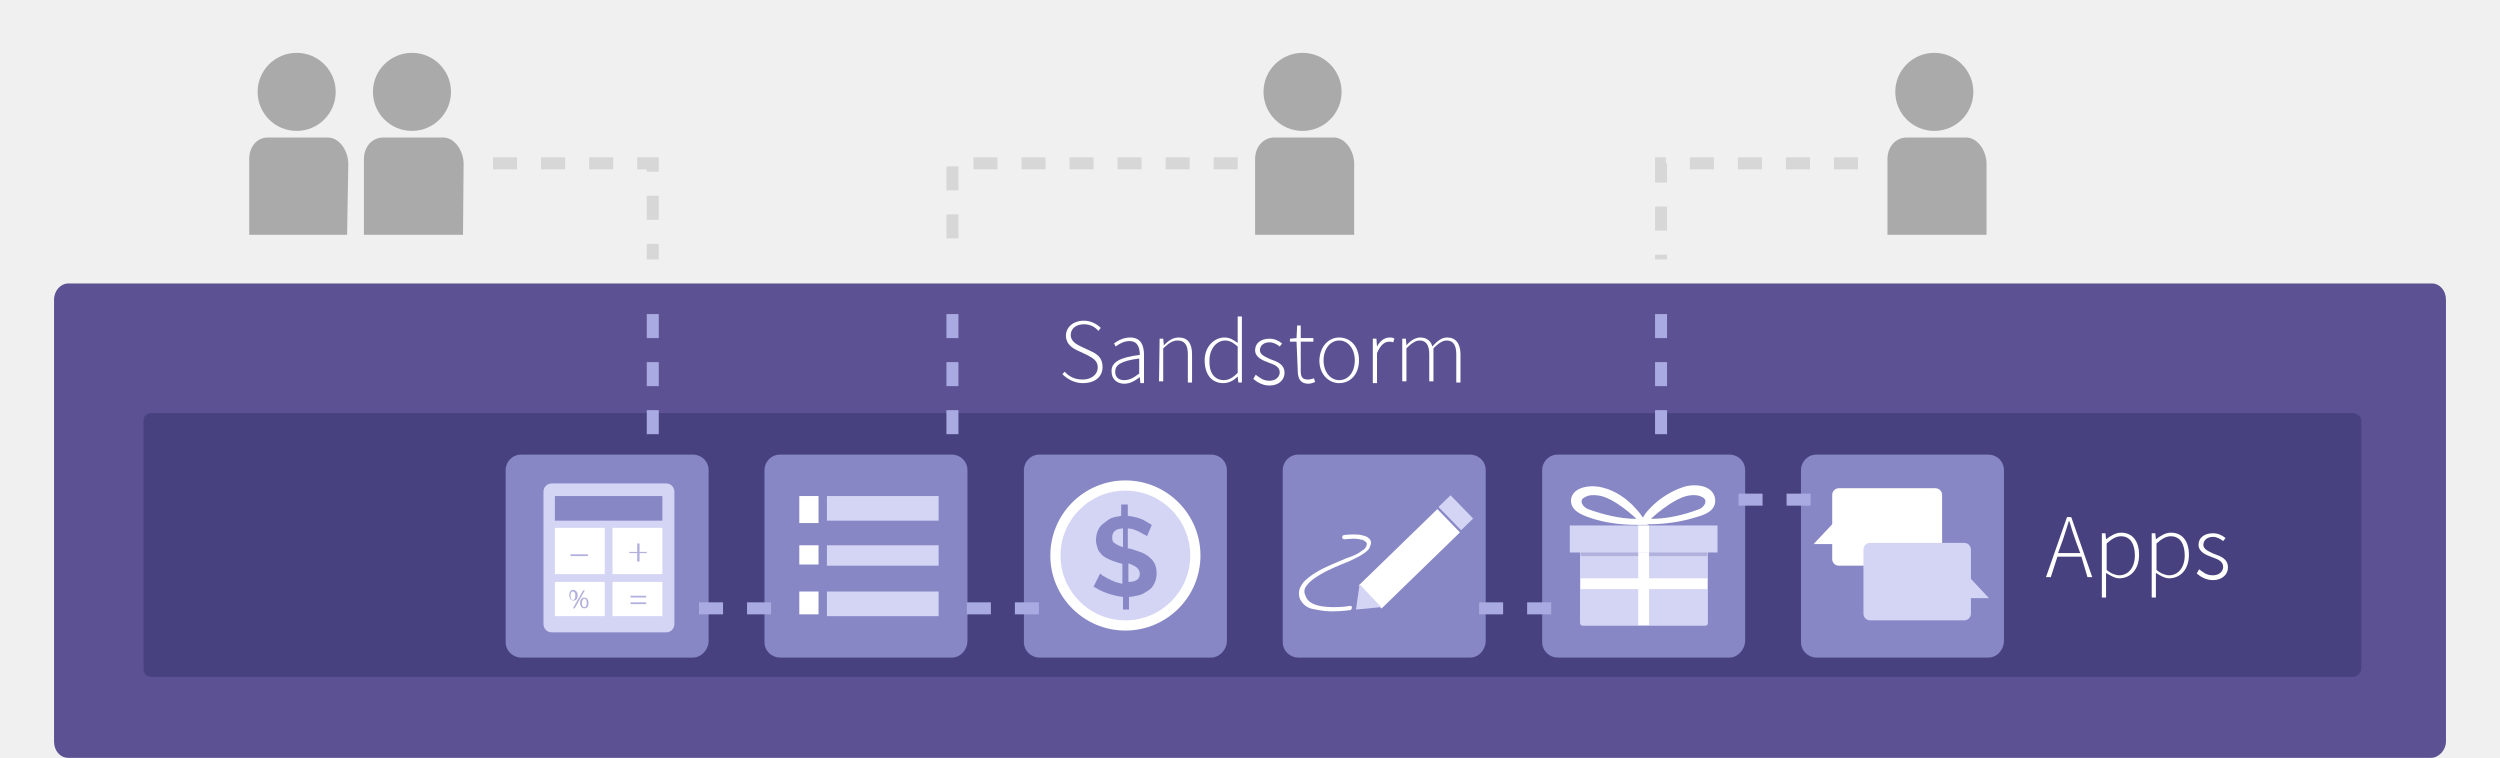
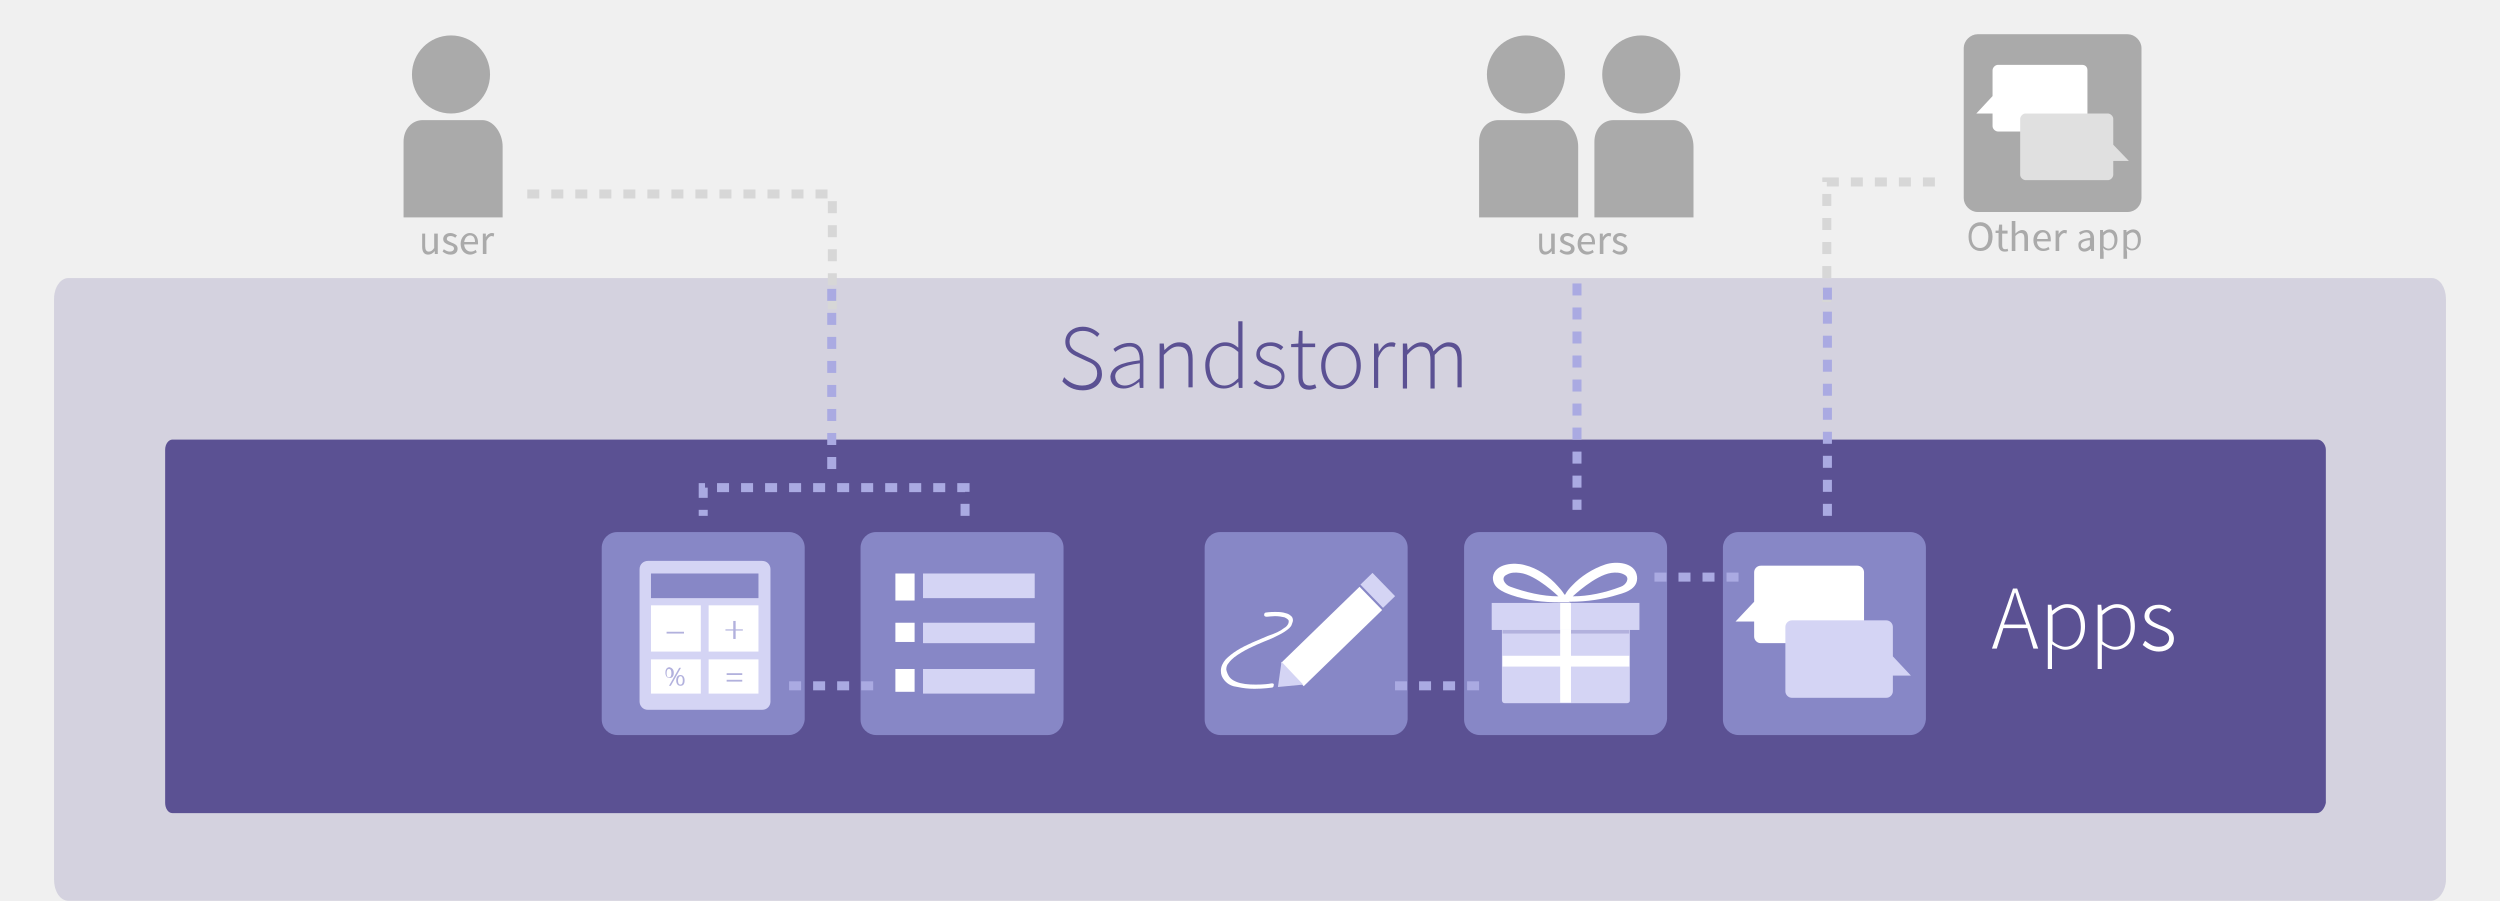
- <svg xmlns="http://www.w3.org/2000/svg" version="1.1" id="Layer_1" x="0px" y="0px" viewBox="0 0 416.3 126.2" style="enable-background:new 0 0 416.3 126.2;" xml:space="preserve">
+ <svg xmlns="http://www.w3.org/2000/svg" version="1.1" id="Layer_1" x="0px" y="0px" viewBox="0 0 416.3 150" style="enable-background:new 0 0 416.3 150;" xml:space="preserve">
  <style type="text/css">
- 	.st0{fill:#5B5193;}
- 	.st1{fill:#47417F;}
+ 	.st0{opacity:0.19;fill:#5B5193;}
+ 	.st1{fill:#5B5193;}
	.st2{fill:#AAAAAA;}
- 	.st3{fill:none;stroke:#D7D7D7;stroke-width:2;stroke-miterlimit:10;stroke-dasharray:4;}
+ 	.st3{fill:none;stroke:#D7D7D7;stroke-width:1.5;stroke-miterlimit:10;stroke-dasharray:2;}
	.st4{fill:#FFFFFF;}
- 	.st5{fill:none;stroke:#AAAAE2;stroke-width:2;stroke-miterlimit:10;stroke-dasharray:4;}
+ 	.st5{fill:none;stroke:#AAAAE2;stroke-width:1.5;stroke-miterlimit:10;stroke-dasharray:2;}
	.st6{fill:#8787C6;}
	.st7{fill:#D4D4F4;}
	.st8{fill:#B2B1DD;}
+ 	.st9{fill:#E0E0E0;}
</style>
-   <path class="st0" d="M404.8,126.2H11.4c-1.4,0-2.4-1.2-2.4-2.7V49.9c0-1.5,1.1-2.7,2.4-2.7h393.5c1.4,0,2.4,1.2,2.4,2.7v73.6  C407.3,124.9,406.1,126.2,404.8,126.2z" />
-   <path class="st1" d="M391.8,112.7H25.1c-0.7,0-1.2-0.6-1.2-1.2V70c0-0.7,0.6-1.2,1.2-1.2h366.7c0.7,0,1.4,0.6,1.4,1.2v41.5  C393.1,112.1,392.5,112.7,391.8,112.7z" />
+   <path class="st0" d="M404.8,150H11.4c-1.4,0-2.4-1.6-2.4-3.5V49.8c0-2,1.1-3.5,2.4-3.5h393.5c1.4,0,2.4,1.6,2.4,3.5v96.7  C407.3,148.3,406.1,150,404.8,150z" />
+   <path class="st1" d="M385.8,135.4H28.7c-0.7,0-1.2-0.8-1.2-1.7V74.9c0-1,0.6-1.7,1.2-1.7h357.2c0.7,0,1.4,0.8,1.4,1.7v58.8  C387.1,134.6,386.5,135.4,385.8,135.4z" />
  <g>
-     <circle class="st2" cx="68.6" cy="15.3" r="6.5" />
+     <circle class="st2" cx="254.1" cy="12.4" r="6.5" />
    <g>
-       <path class="st2" d="M77.2,27.3c0-2.2-1.5-4.4-3.4-4.4h-10c-1.8,0-3.2,1.5-3.2,3.6v12.6h16.5L77.2,27.3L77.2,27.3z" />
+       <path class="st2" d="M262.8,24.4c0-2.2-1.5-4.4-3.4-4.4h-9.9c-1.8,0-3.2,1.5-3.2,3.6v12.6h16.5V24.4L262.8,24.4z" />
    </g>
  </g>
  <g>
-     <circle class="st2" cx="322.1" cy="15.3" r="6.5" />
+     <circle class="st2" cx="273.3" cy="12.4" r="6.5" />
    <g>
-       <path class="st2" d="M330.8,27.3c0-2.2-1.5-4.4-3.4-4.4h-9.9c-1.8,0-3.2,1.5-3.2,3.6v12.6h16.5L330.8,27.3L330.8,27.3z" />
+       <path class="st2" d="M282,24.4c0-2.2-1.5-4.4-3.4-4.4h-9.9c-1.8,0-3.2,1.5-3.2,3.6v12.6H282V24.4L282,24.4z" />
    </g>
  </g>
  <g>
-     <circle class="st2" cx="49.4" cy="15.3" r="6.5" />
+     <circle class="st2" cx="75.1" cy="12.4" r="6.5" />
    <g>
-       <path class="st2" d="M58,27.3c0-2.2-1.5-4.4-3.4-4.4h-10c-1.8,0-3.1,1.5-3.1,3.6v12.6h16.3L58,27.3L58,27.3z" />
+       <path class="st2" d="M83.7,24.4c0-2.2-1.5-4.4-3.4-4.4h-9.9c-1.8,0-3.2,1.5-3.2,3.6v12.6h16.5L83.7,24.4L83.7,24.4z" />
    </g>
  </g>
-   <polyline class="st3" points="82.1,27.2 108.7,27.2 108.7,43.2 " />
+   <polyline class="st3" points="87.8,32.3 138.6,32.3 138.6,52.3 " />
  <g>
-     <circle class="st2" cx="216.9" cy="15.3" r="6.5" />
+     <path class="st4" d="M337.6,104.6h-4l-1.1,3.4h-0.8l3.5-10h0.7l3.5,10h-0.8L337.6,104.6z M337.4,104l-0.7-1.9   c-0.4-1.1-0.8-2.3-1.1-3.4h-0.1c-0.4,1.2-0.7,2.3-1.1,3.4l-0.7,1.9H337.4z" />
+     <path class="st4" d="M341.7,108.7v2.7H341v-10.7h0.6l0.1,1l0,0c0.8-0.6,1.6-1.1,2.5-1.1c1.9,0,3,1.4,3,3.7c0,2.5-1.5,3.9-3.3,3.9   c-0.7,0-1.4-0.4-2.2-0.9V108.7L341.7,108.7z M343.9,107.7c1.5,0,2.6-1.3,2.6-3.3c0-1.8-0.7-3.2-2.3-3.2c-0.8,0-1.5,0.4-2.4,1.2v4.4   C342.5,107.4,343.3,107.7,343.9,107.7z" />
+     <path class="st4" d="M350,108.7v2.7h-0.7v-10.7h0.6l0.1,1l0,0c0.8-0.6,1.6-1.1,2.5-1.1c1.9,0,3,1.4,3,3.7c0,2.5-1.5,3.9-3.3,3.9   c-0.7,0-1.4-0.4-2.2-0.9V108.7L350,108.7z M352.2,107.7c1.5,0,2.6-1.3,2.6-3.3c0-1.8-0.7-3.2-2.3-3.2c-0.8,0-1.5,0.4-2.4,1.2v4.4   C350.8,107.4,351.6,107.7,352.2,107.7z" />
+     <path class="st4" d="M357.2,106.7c0.7,0.5,1.2,1,2.3,1c1.1,0,1.7-0.7,1.7-1.4c0-1-1-1.3-1.8-1.6c-1.1-0.4-2.3-0.9-2.3-2.1   c0-1.1,0.9-1.9,2.4-1.9c0.8,0,1.5,0.3,2.1,0.8l-0.4,0.5c-0.5-0.4-1.1-0.7-1.7-0.7c-1.1,0-1.6,0.7-1.6,1.3c0,0.8,0.9,1.1,1.7,1.5   c1.1,0.4,2.4,0.8,2.4,2.3c0,1.1-0.9,2.1-2.5,2.1c-1.1,0-2-0.5-2.7-1.1L357.2,106.7z" />
+   </g>
+   <line class="st5" x1="138.5" y1="48.1" x2="138.5" y2="78.6" />
+   <polyline class="st3" points="304.2,50.3 304.2,30.3 323.8,30.3 " />
+   <line class="st5" x1="304.3" y1="85.9" x2="304.3" y2="46.1" />
+   <line class="st5" x1="262.6" y1="47.2" x2="262.6" y2="84.9" />
+   <g>
+     <path class="st6" d="M231.8,122.4h-28.6c-1.4,0-2.6-1.1-2.6-2.6V91.2c0-1.4,1.1-2.6,2.6-2.6h28.6c1.4,0,2.6,1.1,2.6,2.6v28.6   C234.3,121.2,233.2,122.4,231.8,122.4z" />
+     <rect x="212.6" y="103.3" transform="matrix(0.7174 -0.6967 0.6967 0.7174 -11.1581 184.3994)" class="st4" width="18.2" height="5.4" />
+     <rect x="228" y="95.6" transform="matrix(0.7174 -0.6967 0.6967 0.7174 -3.6322 187.6121)" class="st7" width="2.8" height="5.4" />
+     <polygon class="st7" points="212.8,114.4 213.4,110.2 217,114  " />
+     <path class="st4" d="M211.9,113.8c0,0-0.1,0-0.2,0c-0.4,0.1-1.4,0.2-2.6,0.2s-2.4-0.1-3.3-0.5c-0.5-0.2-0.9-0.5-1.1-0.8   s-0.4-0.7-0.5-1.2l0,0c0-0.4,0.1-0.8,0.4-1.1c0.5-0.7,1.2-1.2,2.2-1.8c1.5-0.9,3.3-1.6,5-2.3c0.8-0.4,1.5-0.7,2.1-1.1   s1.1-0.8,1.2-1.2c0.1-0.3,0.2-0.5,0.2-0.7c0-0.3-0.1-0.6-0.4-0.8c-0.3-0.3-0.8-0.4-1.2-0.5c-0.5-0.1-1-0.1-1.4-0.1   c-0.9,0-1.5,0.1-1.5,0.1c-0.2,0-0.3,0.2-0.3,0.4c0,0.2,0.2,0.3,0.4,0.3c0,0,0,0,0.1,0c0.2,0,0.8-0.1,1.3-0.1c0.6,0,1.2,0.1,1.6,0.2   c0.2,0.1,0.4,0.2,0.5,0.3c0.1,0.1,0.2,0.2,0.2,0.3s0,0.3-0.1,0.5s-0.3,0.5-0.7,0.7c-0.6,0.5-1.5,0.9-2.7,1.3   c-1.6,0.7-3.5,1.4-5.1,2.4c-0.8,0.5-1.4,1-1.9,1.5c-0.5,0.6-0.8,1.2-0.8,1.9l0,0c0,0.7,0.2,1.1,0.6,1.6c0.6,0.7,1.3,1,2.2,1.1   c0.9,0.2,1.8,0.3,2.8,0.3c1.5,0,2.9-0.2,2.9-0.2c0.2,0,0.3-0.2,0.3-0.4C212.2,113.9,212,113.8,211.9,113.8L211.9,113.8z" />
+   </g>
+   <g>
+     <path class="st6" d="M131.4,122.4h-28.6c-1.4,0-2.6-1.1-2.6-2.6V91.2c0-1.4,1.1-2.6,2.6-2.6h28.6c1.4,0,2.6,1.1,2.6,2.6v28.6   C133.9,121.2,132.7,122.4,131.4,122.4z" />
+     <path class="st7" d="M126.9,118.2h-19c-0.9,0-1.4-0.7-1.4-1.4v-22c0-0.9,0.7-1.4,1.4-1.4h19c0.9,0,1.4,0.7,1.4,1.4v22   C128.3,117.5,127.8,118.2,126.9,118.2z" />
+     <rect x="108.4" y="95.5" class="st6" width="17.9" height="4.1" />
+     <rect x="108.4" y="100.8" class="st4" width="8.3" height="7.7" />
+     <rect x="118" y="100.8" class="st4" width="8.3" height="7.7" />
+     <rect x="108.4" y="109.8" class="st4" width="8.3" height="5.7" />
+     <rect x="118" y="109.8" class="st4" width="8.3" height="5.7" />
+     <polygon class="st8" points="122.5,103.4 122.5,104.8 123.7,104.8 123.7,105 122.5,105 122.5,106.4 122.1,106.4 122.1,105    120.8,105 120.8,104.8 122.1,104.8 122.1,103.4  " />
+     <path class="st8" d="M112.2,112c0,0.7-0.3,0.9-0.7,0.9c-0.4,0-0.7-0.3-0.7-0.9s0.3-0.9,0.7-0.9C111.9,111.2,112.2,111.5,112.2,112z    M111,112.1c0,0.4,0.1,0.7,0.4,0.7s0.4-0.3,0.4-0.7c0-0.4-0.1-0.7-0.4-0.7S111,111.7,111,112.1z M111.4,114.2l1.7-3h0.3l-1.7,3   H111.4z M114,113.3c0,0.7-0.3,0.9-0.7,0.9c-0.4,0-0.7-0.3-0.7-0.9s0.3-0.9,0.7-0.9S114,112.7,114,113.3z M112.9,113.3   c0,0.4,0.1,0.7,0.4,0.7s0.4-0.3,0.4-0.7c0-0.4-0.1-0.7-0.4-0.7C113.1,112.6,112.9,112.9,112.9,113.3z" />
+     <path class="st8" d="M121,112.4v-0.3h2.6v0.3H121z M121,113.5v-0.3h2.6v0.3H121z" />
+     <rect x="111" y="105.2" class="st8" width="2.9" height="0.3" />
+   </g>
+   <g>
+     <path class="st6" d="M174.5,122.4h-28.6c-1.4,0-2.6-1.1-2.6-2.6V91.2c0-1.4,1.1-2.6,2.6-2.6h28.6c1.4,0,2.6,1.1,2.6,2.6v28.6   C177,121.2,175.9,122.4,174.5,122.4z" />
+     <rect x="149.1" y="95.5" class="st4" width="3.2" height="4.5" />
+     <rect x="153.7" y="95.5" class="st7" width="18.6" height="4.1" />
+     <rect x="149.1" y="103.7" class="st4" width="3.2" height="3.2" />
+     <rect x="153.7" y="103.7" class="st7" width="18.6" height="3.4" />
+     <rect x="149.1" y="111.4" class="st4" width="3.2" height="3.8" />
+     <rect x="153.7" y="111.4" class="st7" width="18.6" height="4.1" />
+   </g>
+   <g>
+     <path class="st6" d="M318.1,122.4h-28.6c-1.4,0-2.6-1.1-2.6-2.6V91.2c0-1.4,1.1-2.6,2.6-2.6h28.6c1.4,0,2.6,1.1,2.6,2.6v28.6   C320.6,121.2,319.5,122.4,318.1,122.4z" />
+     <path class="st4" d="M309.3,94.2h-16.1c-0.6,0-1.1,0.5-1.1,1.1v4.9l-3.1,3.3h3.1v2.5c0,0.6,0.5,1.1,1.1,1.1h16.1   c0.6,0,1.1-0.5,1.1-1.1V95.3C310.4,94.7,309.9,94.2,309.3,94.2z" />
+     <path class="st7" d="M318.2,112.5l-3-3.2v-4.9c0-0.6-0.5-1.1-1.1-1.1h-15.7c-0.6,0-1.1,0.5-1.1,1.1v10.7c0,0.6,0.5,1.1,1.1,1.1   h15.7c0.6,0,1.1-0.5,1.1-1.1v-2.6H318.2L318.2,112.5z" />
+   </g>
+   <g>
+     <path class="st6" d="M275,122.4h-28.6c-1.4,0-2.6-1.1-2.6-2.6V91.2c0-1.4,1.1-2.6,2.6-2.6H275c1.4,0,2.6,1.1,2.6,2.6v28.5   C277.5,121.2,276.3,122.4,275,122.4z" />
+     <path class="st7" d="M270.9,117.1h-20.3c-0.3,0-0.5-0.2-0.5-0.5v-12.1c0-0.3,0.2-0.5,0.5-0.5h20.3c0.3,0,0.5,0.2,0.5,0.5v12.2   C271.4,116.9,271.2,117.1,270.9,117.1z" />
+     <rect x="250.2" y="109.2" class="st4" width="21.1" height="1.8" />
+     <path class="st4" d="M272.6,96c-0.3-2.4-3.5-2.6-5.3-2c-2.1,0.7-4.1,2-5.5,3.5c-0.5,0.5-0.9,1-1.1,1.4c0,0,0,0.1-0.1,0.1   c-0.1,0.3-0.5,1.2-0.9,1.2h1.8c2.7,0,5.5-0.4,8-1.2C271,98.6,272.8,97.9,272.6,96z M269.9,97.7c-2.6,1-5.4,1.6-8,1.6   c0,0,3.7-3.5,6.4-3.9c0.7-0.1,1.5-0.1,2.2,0.3C271.5,96.2,270.8,97.4,269.9,97.7z" />
+     <path class="st4" d="M251.7,99.1c2.6,0.9,5.3,1.2,8,1.2h1.8c-0.3,0-0.7-1-0.9-1.2c0,0,0-0.1-0.1-0.1c-0.3-0.5-0.8-1.1-1.1-1.4   c-1.4-1.6-3.4-3-5.5-3.5c-1.7-0.5-5-0.3-5.3,2C248.5,97.9,250.3,98.6,251.7,99.1z M250.9,95.7c0.7-0.4,1.4-0.4,2.2-0.3   c2.7,0.3,6.4,3.9,6.4,3.9c-2.7,0-5.5-0.7-8-1.6C250.6,97.4,249.8,96.2,250.9,95.7z" />
+     <rect x="250.2" y="104.8" class="st8" width="21.1" height="0.7" />
+     <rect x="259.8" y="104.8" class="st4" width="1.8" height="12.2" />
+     <rect x="248.4" y="100.4" class="st7" width="24.6" height="4.5" />
+     <rect x="259.8" y="100.4" class="st4" width="1.8" height="4.5" />
+   </g>
+   <line class="st5" x1="131.4" y1="114.2" x2="146.2" y2="114.2" />
+   <line class="st5" x1="275.5" y1="96.1" x2="290.3" y2="96.1" />
+   <line class="st5" x1="232.3" y1="114.2" x2="247" y2="114.2" />
+   <g>
+     <path class="st2" d="M70.2,38.9h0.6V41c0,0.6,0.2,0.9,0.6,0.9c0.4,0,0.6-0.2,0.9-0.6v-2.4h0.6v3.4h-0.5l0-0.5h0   c-0.3,0.4-0.7,0.6-1.1,0.6c-0.7,0-1-0.5-1-1.3V38.9z" />
+     <path class="st2" d="M73.9,41.5c0.3,0.2,0.6,0.4,1,0.4c0.4,0,0.7-0.2,0.7-0.5c0-0.4-0.4-0.5-0.8-0.6c-0.5-0.2-1-0.4-1-1   c0-0.5,0.4-1,1.2-1c0.4,0,0.8,0.2,1.1,0.4l-0.3,0.4c-0.2-0.2-0.5-0.3-0.8-0.3c-0.4,0-0.6,0.2-0.6,0.5c0,0.3,0.4,0.4,0.8,0.6   c0.5,0.2,1,0.4,1,1c0,0.6-0.4,1-1.2,1c-0.5,0-0.9-0.2-1.3-0.5L73.9,41.5z" />
+     <path class="st2" d="M78.2,38.8c0.9,0,1.4,0.6,1.4,1.6c0,0.1,0,0.2,0,0.3h-2.3c0,0.7,0.5,1.2,1.1,1.2c0.3,0,0.6-0.1,0.8-0.3   l0.2,0.4c-0.3,0.2-0.7,0.4-1.1,0.4c-0.9,0-1.6-0.7-1.6-1.8C76.7,39.5,77.5,38.8,78.2,38.8z M79.1,40.3c0-0.7-0.3-1.1-0.8-1.1   c-0.5,0-0.9,0.4-1,1.1H79.1z" />
+     <path class="st2" d="M80.4,38.9h0.5l0,0.6h0c0.2-0.4,0.6-0.7,1-0.7c0.1,0,0.3,0,0.4,0.1l-0.1,0.5c-0.1,0-0.2-0.1-0.3-0.1   c-0.3,0-0.6,0.2-0.9,0.8v2.2h-0.6V38.9z" />
+   </g>
+   <g>
+     <path class="st2" d="M256.2,38.9h0.6V41c0,0.6,0.2,0.9,0.6,0.9c0.3,0,0.6-0.2,0.9-0.6v-2.4h0.6v3.4h-0.5l0-0.5h0   c-0.3,0.4-0.7,0.6-1.1,0.6c-0.7,0-1-0.5-1-1.3V38.9z" />
+     <path class="st2" d="M259.9,41.5c0.3,0.2,0.6,0.4,1,0.4c0.4,0,0.7-0.2,0.7-0.5c0-0.4-0.4-0.5-0.8-0.6c-0.5-0.2-1-0.4-1-1   c0-0.5,0.4-1,1.2-1c0.4,0,0.8,0.2,1.1,0.4l-0.3,0.4c-0.2-0.2-0.5-0.3-0.8-0.3c-0.4,0-0.6,0.2-0.6,0.5c0,0.3,0.4,0.4,0.8,0.6   c0.5,0.2,1,0.4,1,1c0,0.6-0.4,1-1.2,1c-0.5,0-0.9-0.2-1.3-0.5L259.9,41.5z" />
+     <path class="st2" d="M264.2,38.8c0.9,0,1.4,0.6,1.4,1.6c0,0.1,0,0.2,0,0.3h-2.3c0,0.7,0.5,1.2,1.1,1.2c0.3,0,0.6-0.1,0.8-0.3   l0.2,0.4c-0.3,0.2-0.7,0.4-1.1,0.4c-0.9,0-1.6-0.7-1.6-1.8C262.7,39.5,263.4,38.8,264.2,38.8z M265.1,40.3c0-0.7-0.3-1.1-0.8-1.1   c-0.5,0-0.9,0.4-1,1.1H265.1z" />
+     <path class="st2" d="M266.4,38.9h0.5l0,0.6h0c0.2-0.4,0.6-0.7,1-0.7c0.1,0,0.3,0,0.4,0.1l-0.1,0.5c-0.1,0-0.2-0.1-0.3-0.1   c-0.3,0-0.6,0.2-0.9,0.8v2.2h-0.6V38.9z" />
+     <path class="st2" d="M268.7,41.5c0.3,0.2,0.6,0.4,1,0.4c0.4,0,0.7-0.2,0.7-0.5c0-0.4-0.4-0.5-0.8-0.6c-0.5-0.2-1-0.4-1-1   c0-0.5,0.4-1,1.2-1c0.4,0,0.8,0.2,1.1,0.4l-0.3,0.4c-0.2-0.2-0.5-0.3-0.8-0.3c-0.4,0-0.6,0.2-0.6,0.5c0,0.3,0.4,0.4,0.8,0.6   c0.5,0.2,1,0.4,1,1c0,0.6-0.4,1-1.2,1c-0.5,0-0.9-0.2-1.3-0.5L268.7,41.5z" />
+   </g>
+   <polyline class="st5" points="160.7,85.9 160.7,81.2 117.1,81.2 117.1,85.9 " />
+   <g>
+     <path class="st1" d="M177.2,62.8c0.7,0.8,1.8,1.4,3,1.4c1.5,0,2.5-0.8,2.5-2c0-1.3-0.8-1.7-1.8-2.1l-1.5-0.7c-0.9-0.4-2-1-2-2.5   c0-1.5,1.3-2.5,2.9-2.5c1.2,0,2.2,0.6,2.8,1.2l-0.4,0.5c-0.6-0.6-1.4-1-2.4-1c-1.3,0-2.2,0.7-2.2,1.8c0,1.2,1,1.6,1.8,2l1.5,0.7   c1.1,0.5,2.1,1.1,2.1,2.7c0,1.6-1.3,2.7-3.2,2.7c-1.5,0-2.6-0.6-3.4-1.5L177.2,62.8z" />
+     <path class="st1" d="M189.8,60c0-1.1-0.3-2.3-1.7-2.3c-1,0-1.9,0.5-2.4,0.9l-0.3-0.5c0.5-0.4,1.5-1,2.7-1c1.8,0,2.3,1.3,2.3,2.8   v4.7h-0.6l-0.1-1h0c-0.8,0.6-1.6,1.1-2.6,1.1c-1.2,0-2.2-0.6-2.2-2C185.1,61.1,186.5,60.4,189.8,60z M187.3,64.2   c0.8,0,1.6-0.4,2.5-1.2v-2.5c-3,0.4-4.1,1.1-4.1,2.2C185.8,63.8,186.5,64.2,187.3,64.2z" />
+     <path class="st1" d="M193.2,57.2h0.6l0.1,1.1h0c0.8-0.8,1.5-1.3,2.5-1.3c1.5,0,2.2,0.9,2.2,2.8v4.7h-0.7V60c0-1.6-0.5-2.3-1.7-2.3   c-0.9,0-1.5,0.5-2.4,1.4v5.6h-0.7V57.2z" />
+     <path class="st1" d="M204,57c0.9,0,1.5,0.3,2.2,0.9l0-1.4v-3h0.7v11.1h-0.6l-0.1-1h0c-0.6,0.6-1.4,1.1-2.4,1.1   c-1.9,0-3.1-1.4-3.1-3.9C200.7,58.6,202.3,57,204,57z M203.9,64.2c0.8,0,1.5-0.4,2.3-1.2v-4.4c-0.8-0.7-1.4-1-2.2-1   c-1.5,0-2.6,1.4-2.6,3.3C201.5,62.9,202.3,64.2,203.9,64.2z" />
+     <path class="st1" d="M209.2,63.3c0.6,0.5,1.3,0.9,2.4,0.9c1.2,0,1.8-0.7,1.8-1.5c0-0.9-1-1.3-1.8-1.6c-1.1-0.4-2.4-0.8-2.4-2.1   c0-1.1,0.8-2,2.4-2c0.8,0,1.6,0.3,2.1,0.8l-0.4,0.5c-0.5-0.4-1-0.7-1.8-0.7c-1.1,0-1.7,0.7-1.7,1.3c0,0.8,0.9,1.2,1.7,1.5   c1.2,0.4,2.4,0.8,2.4,2.3c0,1.1-0.9,2.1-2.5,2.1c-1.1,0-2-0.5-2.7-1L209.2,63.3z" />
+     <path class="st1" d="M216.1,57.8H215v-0.5l1.2-0.1l0.1-2.1h0.6v2.1h2.1v0.6h-2.1v4.8c0,0.9,0.2,1.6,1.2,1.6c0.3,0,0.7-0.1,0.9-0.2   l0.2,0.6c-0.4,0.2-0.9,0.3-1.2,0.3c-1.4,0-1.8-0.9-1.8-2.2V57.8z" />
+     <path class="st1" d="M223.3,57c1.8,0,3.3,1.4,3.3,3.9c0,2.4-1.5,3.9-3.3,3.9c-1.8,0-3.3-1.4-3.3-3.9C220,58.5,221.5,57,223.3,57z    M223.3,64.2c1.5,0,2.6-1.3,2.6-3.3c0-2-1.1-3.3-2.6-3.3c-1.5,0-2.6,1.3-2.6,3.3C220.7,62.9,221.8,64.2,223.3,64.2z" />
+     <path class="st1" d="M228.9,57.2h0.6l0.1,1.4h0c0.5-0.9,1.2-1.6,2.1-1.6c0.3,0,0.5,0,0.7,0.2l-0.2,0.6c-0.2-0.1-0.4-0.1-0.7-0.1   c-0.7,0-1.4,0.5-2,1.9v5h-0.7V57.2z" />
+     <path class="st1" d="M233.7,57.2h0.6l0.1,1.1h0c0.7-0.8,1.5-1.3,2.3-1.3c1.2,0,1.8,0.6,2,1.5c0.8-0.9,1.7-1.5,2.5-1.5   c1.5,0,2.2,0.9,2.2,2.8v4.7h-0.7V60c0-1.6-0.5-2.3-1.6-2.3c-0.7,0-1.4,0.5-2.2,1.4v5.6h-0.7V60c0-1.6-0.5-2.3-1.7-2.3   c-0.7,0-1.4,0.5-2.2,1.4v5.6h-0.7V57.2z" />
+   </g>
+   <g>
+     <path class="st2" d="M354.3,35.3h-25c-1.2,0-2.3-1.1-2.3-2.3V8c0-1.2,1.1-2.3,2.3-2.3h25c1.2,0,2.3,1.1,2.3,2.3v25   C356.6,34.2,355.6,35.3,354.3,35.3z" />
    <g>
-       <path class="st2" d="M225.5,27.3c0-2.2-1.5-4.4-3.4-4.4h-9.9c-1.8,0-3.2,1.5-3.2,3.6v12.6h16.5L225.5,27.3L225.5,27.3z" />
+       <path class="st4" d="M346.7,10.8h-14c-0.5,0-0.9,0.5-0.9,0.9V16l-2.7,2.9h2.7V21c0,0.5,0.5,0.9,0.9,0.9h14c0.5,0,0.9-0.5,0.9-0.9    v-9.3C347.6,11.1,347.2,10.8,346.7,10.8z" />
+       <path class="st9" d="M354.5,26.8l-2.6-2.7v-4.3c0-0.5-0.5-0.9-0.9-0.9h-13.7c-0.5,0-0.9,0.5-0.9,0.9v9.3c0,0.5,0.5,0.9,0.9,0.9    H351c0.5,0,0.9-0.5,0.9-0.9v-2.3C351.9,26.8,354.5,26.8,354.5,26.8z" />
    </g>
  </g>
-   <polyline class="st3" points="206.1,27.2 158.6,27.2 158.6,43.2 " />
-   <polyline class="st3" points="309.4,27.2 276.6,27.2 276.6,43.2 " />
  <g>
-     <path class="st4" d="M177.3,61.9c0.8,0.9,1.8,1.3,3,1.3c1.5,0,2.5-0.9,2.5-2c0-1.2-0.9-1.6-1.8-2.1l-1.5-0.7c-0.9-0.4-2-1.1-2-2.5   s1.2-2.5,3-2.5c1.2,0,2.2,0.6,2.8,1.2l-0.4,0.5c-0.6-0.7-1.4-1.1-2.4-1.1c-1.3,0-2.2,0.7-2.2,1.8c0,1.1,1.1,1.6,1.7,1.9l1.5,0.7   c1.1,0.5,2.1,1.1,2.1,2.7s-1.2,2.7-3.3,2.7c-1.4,0-2.6-0.7-3.4-1.5L177.3,61.9z" />
-     <path class="st4" d="M189.8,59.1c0-1.1-0.3-2.3-1.7-2.3c-1,0-1.8,0.5-2.3,0.9l-0.3-0.5c0.5-0.4,1.5-1,2.7-1c1.7,0,2.3,1.2,2.3,2.9   v4.7h-0.6l-0.1-1l0,0c-0.8,0.6-1.6,1.1-2.6,1.1c-1.1,0-2.1-0.7-2.1-2C185,60.3,186.5,59.5,189.8,59.1z M187.2,63.3   c0.9,0,1.6-0.4,2.5-1.1v-2.5c-3.1,0.4-4,1.1-4,2.2C185.7,63,186.5,63.3,187.2,63.3z" />
-     <path class="st4" d="M193.1,56.4h0.6l0.1,1.1l0,0c0.8-0.8,1.5-1.3,2.5-1.3c1.5,0,2.2,1,2.2,2.8v4.7h-0.7V59c0-1.5-0.5-2.3-1.7-2.3   c-0.9,0-1.5,0.5-2.4,1.3v5.5H193L193.1,56.4L193.1,56.4z" />
-     <path class="st4" d="M203.9,56.2c0.9,0,1.5,0.4,2.2,0.9v-1.3v-3.1h0.7v11h-0.6l-0.1-1l0,0c-0.6,0.6-1.4,1.1-2.4,1.1   c-1.8,0-3.1-1.3-3.1-3.8C200.6,57.7,202.2,56.2,203.9,56.2z M203.8,63.3c0.8,0,1.5-0.4,2.3-1.2v-4.4c-0.8-0.7-1.4-1-2.1-1   c-1.4,0-2.6,1.4-2.6,3.3C201.3,62,202.2,63.3,203.8,63.3z" />
-     <path class="st4" d="M209.1,62.4c0.7,0.5,1.2,1,2.3,1c1.1,0,1.7-0.7,1.7-1.4c0-1-1-1.3-1.8-1.6c-1.1-0.4-2.3-0.9-2.3-2.1   c0-1.1,0.9-1.9,2.4-1.9c0.8,0,1.5,0.3,2.1,0.8l-0.4,0.5c-0.5-0.4-1.1-0.7-1.7-0.7c-1.1,0-1.6,0.7-1.6,1.3c0,0.8,0.9,1.1,1.7,1.5   c1.1,0.4,2.4,0.8,2.4,2.3c0,1.1-0.9,2.1-2.5,2.1c-1.1,0-2-0.5-2.7-1.1L209.1,62.4z" />
-     <path class="st4" d="M215.9,56.9h-1.1v-0.5l1.1-0.1l0.1-2.1h0.6v2.1h2.1v0.6h-2.1v4.8c0,1,0.2,1.5,1.2,1.5c0.3,0,0.7-0.1,1-0.2   l0.2,0.6c-0.4,0.2-0.9,0.3-1.1,0.3c-1.4,0-1.8-0.9-1.8-2.2L215.9,56.9L215.9,56.9z" />
-     <path class="st4" d="M223,56.2c1.8,0,3.3,1.4,3.3,3.8c0,2.4-1.5,3.8-3.3,3.8c-1.7,0-3.3-1.4-3.3-3.8   C219.8,57.6,221.3,56.2,223,56.2z M223,63.3c1.5,0,2.6-1.3,2.6-3.3c0-1.9-1.1-3.3-2.6-3.3c-1.4,0-2.6,1.3-2.6,3.3   S221.6,63.3,223,63.3z" />
-     <path class="st4" d="M228.6,56.4h0.6l0.1,1.3l0,0c0.5-0.9,1.2-1.5,2.1-1.5c0.3,0,0.5,0,0.8,0.2l-0.2,0.6c-0.3-0.1-0.4-0.1-0.7-0.1   c-0.7,0-1.4,0.5-2,1.9v5h-0.7L228.6,56.4L228.6,56.4z" />
-     <path class="st4" d="M233.5,56.4h0.6l0.1,1.1l0,0c0.7-0.8,1.5-1.3,2.3-1.3c1.1,0,1.8,0.6,2,1.5c0.9-1,1.6-1.5,2.5-1.5   c1.4,0,2.2,1,2.2,2.8v4.7h-0.7V59c0-1.5-0.5-2.3-1.6-2.3c-0.7,0-1.4,0.5-2.2,1.3v5.5H238V59c0-1.5-0.5-2.3-1.6-2.3   c-0.7,0-1.4,0.5-2.2,1.3v5.5h-0.7V56.4z" />
+     <path class="st2" d="M327.8,39.4c0-1.5,0.8-2.4,2-2.4c1.1,0,2,0.9,2,2.4c0,1.5-0.8,2.4-2,2.4C328.6,41.8,327.8,40.9,327.8,39.4z    M331.1,39.4c0-1.1-0.5-1.8-1.4-1.8c-0.8,0-1.4,0.7-1.4,1.8c0,1.1,0.5,1.9,1.4,1.9C330.6,41.3,331.1,40.6,331.1,39.4z" />
+     <path class="st2" d="M332.8,38.8h-0.5v-0.4l0.5,0l0.1-1h0.5v1h0.9v0.5h-0.9v1.9c0,0.4,0.1,0.7,0.5,0.7c0.1,0,0.3,0,0.4-0.1l0.1,0.4   c-0.2,0.1-0.4,0.1-0.6,0.1c-0.7,0-1-0.5-1-1.1V38.8z" />
+     <path class="st2" d="M335,36.8h0.6v1.4l0,0.7c0.3-0.3,0.7-0.6,1.1-0.6c0.7,0,1,0.5,1,1.3v2.2h-0.6v-2.1c0-0.6-0.2-0.9-0.6-0.9   c-0.4,0-0.6,0.2-0.9,0.5v2.5H335V36.8z" />
+     <path class="st2" d="M340.1,38.3c0.9,0,1.4,0.6,1.4,1.6c0,0.1,0,0.2,0,0.3h-2.3c0,0.7,0.5,1.2,1.1,1.2c0.3,0,0.6-0.1,0.8-0.3   l0.2,0.4c-0.3,0.2-0.7,0.3-1.1,0.3c-0.9,0-1.6-0.7-1.6-1.8S339.3,38.3,340.1,38.3z M341,39.8c0-0.7-0.3-1.1-0.8-1.1   c-0.5,0-0.9,0.4-1,1.1H341z" />
+     <path class="st2" d="M342.3,38.4h0.5l0,0.6h0c0.2-0.4,0.6-0.7,1-0.7c0.1,0,0.3,0,0.4,0.1l-0.1,0.5c-0.1,0-0.2-0.1-0.3-0.1   c-0.3,0-0.6,0.2-0.9,0.8v2.2h-0.6V38.4z" />
+     <path class="st2" d="M348.1,39.6c0-0.4-0.1-0.9-0.7-0.9c-0.4,0-0.7,0.2-1,0.4l-0.2-0.4c0.3-0.2,0.8-0.4,1.3-0.4   c0.8,0,1.2,0.6,1.2,1.4v2.1h-0.5l0-0.4h0c-0.3,0.3-0.7,0.5-1.1,0.5c-0.6,0-1-0.4-1-1C346,40.1,346.6,39.8,348.1,39.6z M347.1,41.4   c0.3,0,0.6-0.2,0.9-0.5V40c-1.1,0.1-1.5,0.4-1.5,0.9C346.5,41.2,346.8,41.4,347.1,41.4z" />
+     <path class="st2" d="M350.3,42v1.1h-0.6v-4.8h0.5l0,0.4h0c0.3-0.3,0.7-0.5,1.1-0.5c0.9,0,1.3,0.7,1.3,1.7c0,1.2-0.7,1.8-1.5,1.8   c-0.3,0-0.6-0.1-0.9-0.4L350.3,42z M351.1,41.4c0.6,0,1-0.5,1-1.4c0-0.7-0.3-1.3-0.9-1.3c-0.3,0-0.6,0.2-0.9,0.5V41   C350.6,41.3,350.9,41.4,351.1,41.4z" />
+     <path class="st2" d="M354.2,42v1.1h-0.6v-4.8h0.5l0,0.4h0c0.3-0.3,0.7-0.5,1.1-0.5c0.9,0,1.3,0.7,1.3,1.7c0,1.2-0.7,1.8-1.5,1.8   c-0.3,0-0.6-0.1-0.9-0.4L354.2,42z M355,41.4c0.6,0,1-0.5,1-1.4c0-0.7-0.3-1.3-0.9-1.3c-0.3,0-0.6,0.2-0.9,0.5V41   C354.5,41.3,354.8,41.4,355,41.4z" />
  </g>
-   <g>
-     <path class="st4" d="M346.6,92.7h-4l-1.1,3.4h-0.8l3.5-10h0.7l3.5,10h-0.8L346.6,92.7z M346.4,92.1l-0.7-1.9   c-0.4-1.1-0.8-2.3-1.1-3.4h-0.1c-0.4,1.2-0.7,2.3-1.1,3.4l-0.7,1.9H346.4z" />
-     <path class="st4" d="M350.7,96.8v2.7H350V88.8h0.6l0.1,1l0,0c0.8-0.6,1.6-1.1,2.5-1.1c1.9,0,3,1.4,3,3.7c0,2.5-1.5,3.9-3.3,3.9   c-0.7,0-1.4-0.4-2.2-0.9L350.7,96.8L350.7,96.8z M352.9,95.8c1.5,0,2.6-1.3,2.6-3.3c0-1.8-0.7-3.2-2.3-3.2c-0.8,0-1.5,0.4-2.4,1.2   v4.4C351.5,95.5,352.3,95.8,352.9,95.8z" />
-     <path class="st4" d="M359,96.8v2.7h-0.7V88.8h0.6l0.1,1l0,0c0.8-0.6,1.6-1.1,2.5-1.1c1.9,0,3,1.4,3,3.7c0,2.5-1.5,3.9-3.3,3.9   c-0.7,0-1.4-0.4-2.2-0.9L359,96.8L359,96.8z M361.2,95.8c1.5,0,2.6-1.3,2.6-3.3c0-1.8-0.7-3.2-2.3-3.2c-0.8,0-1.5,0.4-2.4,1.2v4.4   C359.8,95.5,360.6,95.8,361.2,95.8z" />
-     <path class="st4" d="M366.2,94.8c0.7,0.5,1.2,1,2.3,1c1.1,0,1.7-0.7,1.7-1.4c0-1-1-1.3-1.8-1.6c-1.1-0.4-2.3-0.9-2.3-2.1   c0-1.1,0.9-1.9,2.4-1.9c0.8,0,1.5,0.3,2.1,0.8l-0.4,0.5c-0.5-0.4-1.1-0.7-1.7-0.7c-1.1,0-1.6,0.7-1.6,1.3c0,0.8,0.9,1.1,1.7,1.5   c1.1,0.4,2.4,0.8,2.4,2.3c0,1.1-0.9,2.1-2.5,2.1c-1.1,0-2-0.5-2.7-1.1L366.2,94.8z" />
-   </g>
-   <line class="st5" x1="108.7" y1="52.3" x2="108.7" y2="73.6" />
-   <line class="st5" x1="158.6" y1="52.3" x2="158.6" y2="73.6" />
-   <line class="st5" x1="276.6" y1="52.3" x2="276.6" y2="73.6" />
-   <g>
-     <path class="st6" d="M244.8,109.5h-28.6c-1.4,0-2.6-1.1-2.6-2.6V78.3c0-1.4,1.1-2.6,2.6-2.6h28.6c1.4,0,2.6,1.1,2.6,2.6v28.6   C247.3,108.3,246.2,109.5,244.8,109.5z" />
-     <rect x="225.6" y="90.4" transform="matrix(0.7174 -0.6967 0.6967 0.7174 1.4647 189.7781)" class="st4" width="18.2" height="5.4" />
-     <rect x="241" y="82.7" transform="matrix(0.7174 -0.6967 0.6967 0.7174 9.0281 192.997)" class="st7" width="2.8" height="5.4" />
-     <polygon class="st7" points="225.8,101.5 226.4,97.3 230,101.1  " />
-     <path class="st4" d="M224.9,100.9c0,0-0.1,0-0.2,0c-0.4,0.1-1.4,0.2-2.6,0.2s-2.4-0.1-3.3-0.5c-0.5-0.2-0.9-0.5-1.1-0.8   s-0.4-0.7-0.5-1.2l0,0c0-0.4,0.1-0.8,0.4-1.1c0.5-0.7,1.2-1.2,2.2-1.8c1.5-0.9,3.3-1.6,5-2.3c0.8-0.4,1.5-0.7,2.1-1.1   c0.6-0.4,1.1-0.8,1.2-1.2c0.1-0.3,0.2-0.5,0.2-0.7c0-0.3-0.1-0.6-0.4-0.8c-0.3-0.3-0.8-0.4-1.2-0.5c-0.5-0.1-1-0.1-1.4-0.1   c-0.9,0-1.5,0.1-1.5,0.1c-0.2,0-0.3,0.2-0.3,0.4c0,0.2,0.2,0.3,0.4,0.3c0,0,0,0,0.1,0c0.2,0,0.8-0.1,1.3-0.1c0.6,0,1.2,0.1,1.6,0.2   c0.2,0.1,0.4,0.2,0.5,0.3c0.1,0.1,0.2,0.2,0.2,0.3s0,0.3-0.1,0.5c-0.1,0.2-0.3,0.5-0.7,0.7c-0.6,0.5-1.5,0.9-2.7,1.3   c-1.6,0.7-3.5,1.4-5.1,2.4c-0.8,0.5-1.4,1-1.9,1.5c-0.5,0.6-0.8,1.2-0.8,1.9l0,0c0,0.7,0.2,1.1,0.6,1.6c0.6,0.7,1.3,1,2.2,1.1   c0.9,0.2,1.8,0.3,2.8,0.3c1.5,0,2.9-0.2,2.9-0.2c0.2,0,0.3-0.2,0.3-0.4C225.2,101,225,100.9,224.9,100.9L224.9,100.9z" />
-   </g>
-   <g>
-     <path class="st6" d="M115.4,109.5H86.8c-1.4,0-2.6-1.1-2.6-2.6V78.3c0-1.4,1.1-2.6,2.6-2.6h28.6c1.4,0,2.6,1.1,2.6,2.6v28.6   C117.9,108.3,116.7,109.5,115.4,109.5z" />
-     <path class="st7" d="M110.9,105.3h-19c-0.9,0-1.4-0.7-1.4-1.4v-22c0-0.9,0.7-1.4,1.4-1.4h19c0.9,0,1.4,0.7,1.4,1.4v22   C112.3,104.6,111.8,105.3,110.9,105.3z" />
-     <rect x="92.4" y="82.6" class="st6" width="17.9" height="4.1" />
-     <rect x="92.4" y="87.9" class="st4" width="8.3" height="7.7" />
-     <rect x="102" y="87.9" class="st4" width="8.3" height="7.7" />
-     <rect x="92.4" y="96.9" class="st4" width="8.3" height="5.7" />
-     <rect x="102" y="96.9" class="st4" width="8.3" height="5.7" />
-     <polygon class="st8" points="106.5,90.5 106.5,91.9 107.7,91.9 107.7,92.1 106.5,92.1 106.5,93.5 106.1,93.5 106.1,92.1    104.8,92.1 104.8,91.9 106.1,91.9 106.1,90.5  " />
-     <path class="st8" d="M96.2,99.1c0,0.7-0.3,0.9-0.7,0.9c-0.4,0-0.7-0.3-0.7-0.9c0-0.6,0.3-0.9,0.7-0.9   C95.9,98.3,96.2,98.6,96.2,99.1z M95,99.2c0,0.4,0.1,0.7,0.4,0.7s0.4-0.3,0.4-0.7c0-0.4-0.1-0.7-0.4-0.7S95,98.8,95,99.2z    M95.4,101.3l1.7-3h0.3l-1.7,3H95.4z M98,100.4c0,0.7-0.3,0.9-0.7,0.9c-0.4,0-0.7-0.3-0.7-0.9s0.3-0.9,0.7-0.9   C97.7,99.5,98,99.8,98,100.4z M96.9,100.4c0,0.4,0.1,0.7,0.4,0.7c0.3,0,0.4-0.3,0.4-0.7c0-0.4-0.1-0.7-0.4-0.7   C97.1,99.7,96.9,100,96.9,100.4z" />
-     <path class="st8" d="M105,99.5v-0.3h2.6v0.3H105z M105,100.6v-0.3h2.6v0.3H105z" />
-     <rect x="95" y="92.3" class="st8" width="2.9" height="0.3" />
-   </g>
-   <g>
-     <path class="st6" d="M158.5,109.5h-28.6c-1.4,0-2.6-1.1-2.6-2.6V78.3c0-1.4,1.1-2.6,2.6-2.6h28.6c1.4,0,2.6,1.1,2.6,2.6v28.6   C161,108.3,159.9,109.5,158.5,109.5z" />
-     <rect x="133.1" y="82.6" class="st4" width="3.2" height="4.5" />
-     <rect x="137.7" y="82.6" class="st7" width="18.6" height="4.1" />
-     <rect x="133.1" y="90.8" class="st4" width="3.2" height="3.2" />
-     <rect x="137.7" y="90.8" class="st7" width="18.6" height="3.4" />
-     <rect x="133.1" y="98.5" class="st4" width="3.2" height="3.8" />
-     <rect x="137.7" y="98.5" class="st7" width="18.6" height="4.1" />
-   </g>
-   <g>
-     <path class="st6" d="M331.1,109.5h-28.6c-1.4,0-2.6-1.1-2.6-2.6V78.3c0-1.4,1.1-2.6,2.6-2.6h28.6c1.4,0,2.6,1.1,2.6,2.6v28.6   C333.6,108.3,332.5,109.5,331.1,109.5z" />
-     <path class="st4" d="M322.3,81.3h-16.1c-0.6,0-1.1,0.5-1.1,1.1v4.9l-3.1,3.3h3.1v2.5c0,0.6,0.5,1.1,1.1,1.1h16.1   c0.6,0,1.1-0.5,1.1-1.1V82.4C323.4,81.8,322.9,81.3,322.3,81.3z" />
-     <path class="st7" d="M331.2,99.6l-3-3.2v-4.9c0-0.6-0.5-1.1-1.1-1.1h-15.7c-0.6,0-1.1,0.5-1.1,1.1v10.7c0,0.6,0.5,1.1,1.1,1.1h15.7   c0.6,0,1.1-0.5,1.1-1.1v-2.6L331.2,99.6L331.2,99.6z" />
-   </g>
-   <g>
-     <path class="st6" d="M288,109.5h-28.6c-1.4,0-2.6-1.1-2.6-2.6V78.3c0-1.4,1.1-2.6,2.6-2.6H288c1.4,0,2.6,1.1,2.6,2.6v28.5   C290.5,108.3,289.3,109.5,288,109.5z" />
-     <path class="st7" d="M283.9,104.2h-20.3c-0.3,0-0.5-0.2-0.5-0.5V91.6c0-0.3,0.2-0.5,0.5-0.5h20.3c0.3,0,0.5,0.2,0.5,0.5v12.2   C284.4,104,284.2,104.2,283.9,104.2z" />
-     <rect x="263.2" y="96.3" class="st4" width="21.1" height="1.8" />
-     <path class="st4" d="M285.6,83.1c-0.3-2.4-3.5-2.6-5.3-2c-2.1,0.7-4.1,2-5.5,3.5c-0.5,0.5-0.9,1-1.1,1.4c0,0,0,0.1-0.1,0.1   c-0.1,0.3-0.5,1.2-0.9,1.2h1.8c2.7,0,5.5-0.4,8-1.2C284,85.7,285.8,85,285.6,83.1z M282.9,84.8c-2.6,1-5.4,1.6-8,1.6   c0,0,3.7-3.5,6.4-3.9c0.7-0.1,1.5-0.1,2.2,0.3C284.5,83.3,283.8,84.5,282.9,84.8z" />
-     <path class="st4" d="M264.7,86.2c2.6,0.9,5.3,1.2,8,1.2h1.8c-0.3,0-0.7-1-0.9-1.2c0,0,0-0.1-0.1-0.1c-0.3-0.5-0.8-1.1-1.1-1.4   c-1.4-1.6-3.4-3-5.5-3.5c-1.7-0.5-5-0.3-5.3,2C261.5,85,263.3,85.7,264.7,86.2z M263.9,82.8c0.7-0.4,1.4-0.4,2.2-0.3   c2.7,0.3,6.4,3.9,6.4,3.9c-2.7,0-5.5-0.7-8-1.6C263.6,84.5,262.8,83.3,263.9,82.8z" />
-     <rect x="263.2" y="91.9" class="st8" width="21.1" height="0.7" />
-     <rect x="272.8" y="91.9" class="st4" width="1.8" height="12.2" />
-     <rect x="261.4" y="87.5" class="st7" width="24.6" height="4.5" />
-     <rect x="272.8" y="87.5" class="st4" width="1.8" height="4.5" />
-   </g>
-   <g>
-     <path class="st6" d="M201.7,109.5h-28.6c-1.4,0-2.6-1.1-2.6-2.6V78.3c0-1.4,1.1-2.6,2.6-2.6h28.6c1.4,0,2.6,1.1,2.6,2.6v28.6   C204.2,108.3,203,109.5,201.7,109.5z" />
-     <circle class="st4" cx="187.4" cy="92.5" r="12.5" />
-     <circle class="st7" cx="187.4" cy="92.5" r="10.8" />
-     <path class="st6" d="M191,89.3c-0.1-0.1-0.2-0.2-0.5-0.3c-0.2-0.1-0.5-0.3-0.7-0.4c-0.3-0.1-0.6-0.3-0.9-0.4   c-0.3-0.1-0.7-0.2-1.1-0.2v3.3l0.5,0.1c0.7,0.2,1.2,0.4,1.8,0.6c0.5,0.2,1,0.5,1.3,0.8c0.4,0.3,0.7,0.7,0.9,1.1   c0.2,0.5,0.3,1,0.3,1.5c0,0.7-0.1,1.2-0.4,1.8c-0.3,0.6-0.6,0.9-1.1,1.2c-0.5,0.3-0.9,0.6-1.4,0.7c-0.6,0.1-1.1,0.3-1.7,0.3v2.1   H187v-2.1c-0.9-0.1-1.7-0.3-2.6-0.6s-1.6-0.7-2.3-1.1l1.1-2.2c0.1,0.1,0.3,0.3,0.5,0.4c0.3,0.2,0.6,0.3,0.9,0.5   c0.4,0.2,0.7,0.3,1.1,0.5c0.5,0.1,0.9,0.3,1.2,0.3v-3.3l-0.7-0.2c-0.7-0.2-1.2-0.4-1.6-0.6c-0.5-0.2-0.9-0.5-1.1-0.7   c-0.3-0.3-0.6-0.7-0.7-1c-0.1-0.4-0.3-0.9-0.3-1.3c0-0.7,0.1-1.2,0.3-1.7c0.2-0.5,0.5-0.9,0.9-1.2c0.4-0.3,0.9-0.7,1.3-0.9   c0.5-0.2,1.1-0.3,1.7-0.4v-1.9h1.1v1.9c0.9,0.1,1.6,0.3,2.2,0.5c0.7,0.3,1.2,0.7,1.8,1L191,89.3z M185.2,89.5c0,0.5,0.1,0.8,0.5,1   c0.3,0.2,0.8,0.5,1.3,0.6v-3.1C185.9,88,185.2,88.5,185.2,89.5z M189.8,95.6c0-0.5-0.2-0.8-0.5-1.1c-0.4-0.3-0.9-0.5-1.4-0.7v3.1   C189.2,96.9,189.8,96.4,189.8,95.6z" />
-   </g>
-   <line class="st5" x1="116.4" y1="101.3" x2="130.2" y2="101.3" />
-   <line class="st5" x1="289.5" y1="83.2" x2="303.3" y2="83.2" />
-   <line class="st5" x1="246.3" y1="101.3" x2="260" y2="101.3" />
-   <line class="st5" x1="161" y1="101.3" x2="174.8" y2="101.3" />
</svg>
